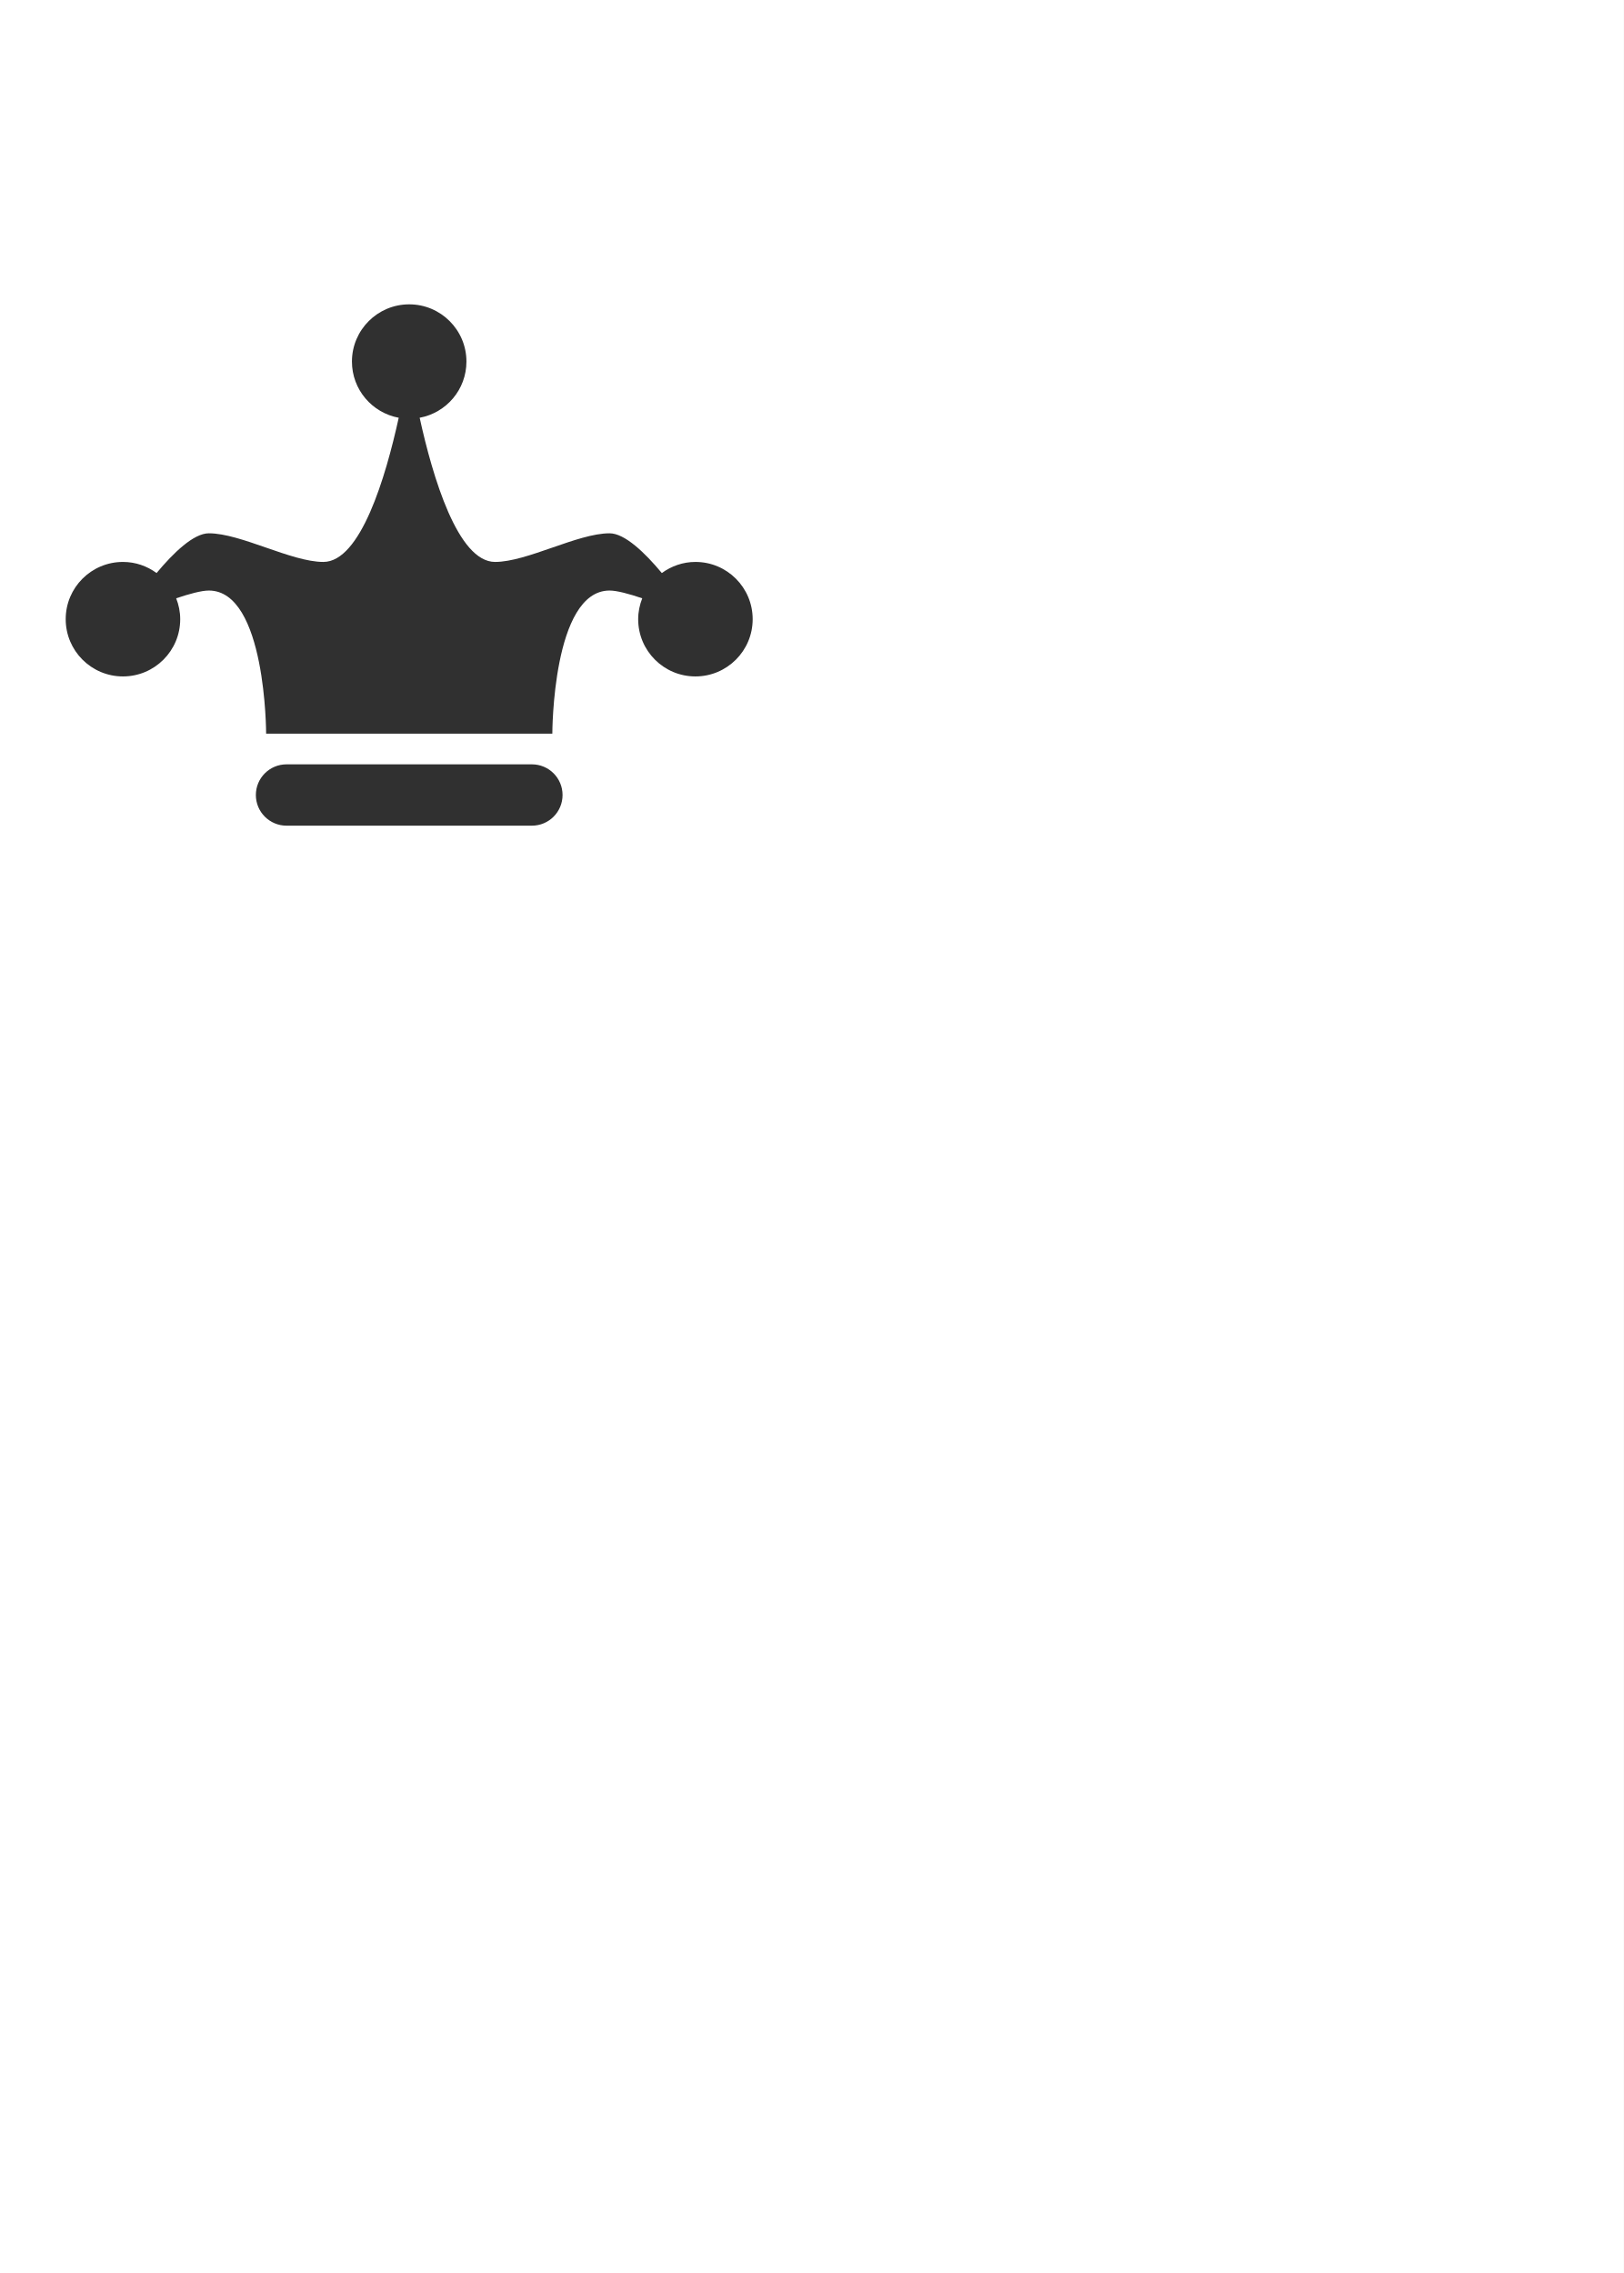
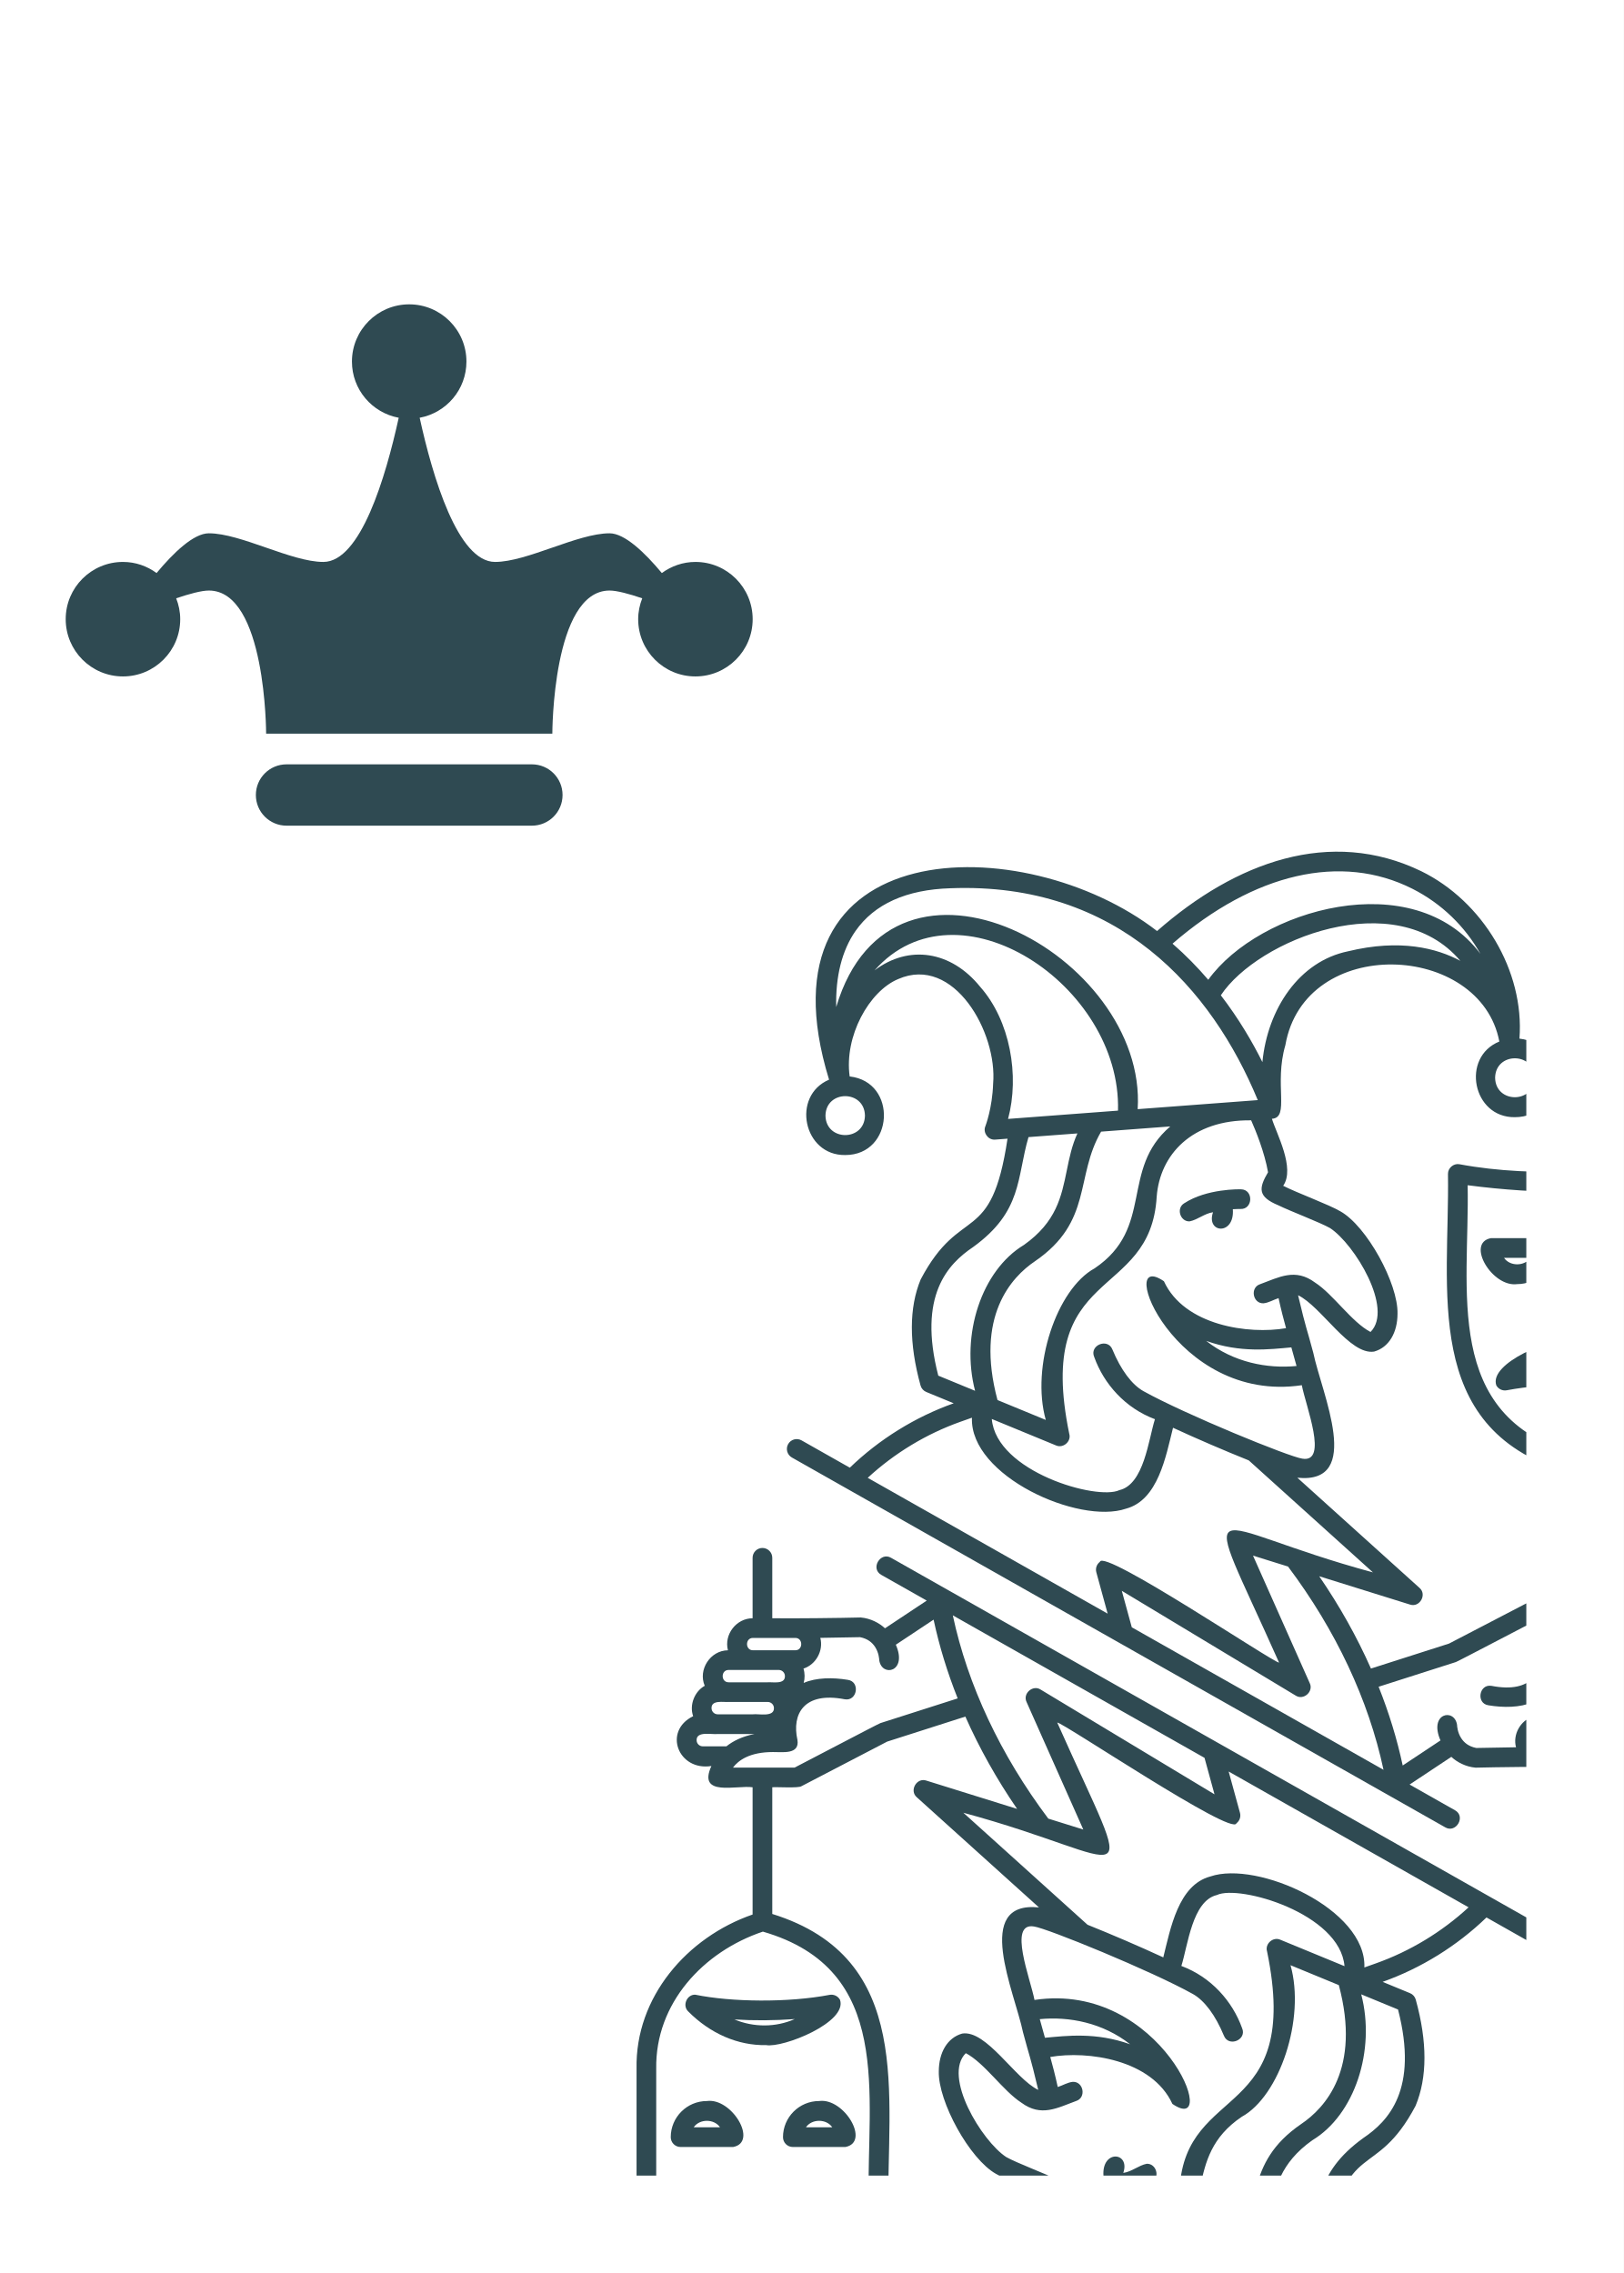
<svg xmlns="http://www.w3.org/2000/svg" width="250" height="350" viewBox="0 0 250 350" fill="none">
  <g clip-path="url(#clip0_76_5686)">
    <rect width="250" height="350" fill="white" />
-     <path d="M81.892 117.694C84.503 117.694 86.614 119.805 86.614 122.416C86.614 125.027 84.503 127.138 81.892 127.138H44.117C41.51 127.138 39.394 125.027 39.394 122.416C39.394 119.805 41.51 117.694 44.117 117.694H81.892Z" fill="#303030" />
-     <path d="M63.002 46.863C67.866 46.863 71.815 50.811 71.815 55.674C71.815 59.99 68.712 63.57 64.614 64.326C66.62 73.453 70.488 86.527 76.225 86.527C81.15 86.526 88.923 82.118 93.853 82.118C96.19 82.119 99.288 85.102 101.899 88.237C103.358 87.175 105.138 86.527 107.074 86.527C111.942 86.527 115.885 90.475 115.885 95.344C115.885 100.212 111.938 104.158 107.07 104.158C102.202 104.158 98.257 100.212 98.257 95.344C98.257 94.201 98.494 93.124 98.881 92.127C96.879 91.447 94.981 90.933 93.853 90.933C85.041 90.933 85.04 112.971 85.04 112.971H40.974C40.974 112.971 40.974 90.933 32.158 90.933C31.029 90.933 29.131 91.448 27.125 92.127C27.517 93.124 27.747 94.206 27.747 95.344C27.747 100.212 23.8 104.158 18.932 104.158C14.064 104.158 10.116 100.207 10.116 95.34C10.116 90.471 14.064 86.527 18.932 86.527C20.873 86.527 22.653 87.17 24.107 88.237C26.718 85.102 29.811 82.118 32.154 82.118C37.079 82.118 44.856 86.527 49.781 86.527C55.518 86.527 59.387 73.458 61.389 64.326C57.295 63.57 54.187 59.99 54.187 55.674C54.188 50.811 58.134 46.864 63.002 46.863Z" fill="#303030" />
+     <path d="M81.892 117.694C84.503 117.694 86.614 119.805 86.614 122.416C86.614 125.027 84.503 127.138 81.892 127.138H44.117C41.51 127.138 39.394 125.027 39.394 122.416C39.394 119.805 41.51 117.694 44.117 117.694H81.892Z" fill="#2F4A52" />
+     <path d="M63.002 46.863C67.866 46.863 71.815 50.811 71.815 55.674C71.815 59.99 68.712 63.57 64.614 64.326C66.62 73.453 70.488 86.527 76.225 86.527C81.15 86.526 88.923 82.118 93.853 82.118C96.19 82.119 99.288 85.102 101.899 88.237C103.358 87.175 105.138 86.527 107.074 86.527C111.942 86.527 115.885 90.475 115.885 95.344C115.885 100.212 111.938 104.158 107.07 104.158C102.202 104.158 98.257 100.212 98.257 95.344C98.257 94.201 98.494 93.124 98.881 92.127C96.879 91.447 94.981 90.933 93.853 90.933C85.041 90.933 85.04 112.971 85.04 112.971H40.974C40.974 112.971 40.974 90.933 32.158 90.933C31.029 90.933 29.131 91.448 27.125 92.127C27.517 93.124 27.747 94.206 27.747 95.344C27.747 100.212 23.8 104.158 18.932 104.158C14.064 104.158 10.116 100.207 10.116 95.34C10.116 90.471 14.064 86.527 18.932 86.527C20.873 86.527 22.653 87.17 24.107 88.237C26.718 85.102 29.811 82.118 32.154 82.118C37.079 82.118 44.856 86.527 49.781 86.527C55.518 86.527 59.387 73.458 61.389 64.326C57.295 63.57 54.187 59.99 54.187 55.674C54.188 50.811 58.134 46.864 63.002 46.863Z" fill="#2F4A52" />
+     <g clip-path="url(#clip1_76_5686)">
+       <path d="M191.063 183.131C193.029 183.157 192.939 186.246 190.98 186.161C190.96 186.161 190.506 186.151 189.813 186.197C190.123 190.284 185.649 189.923 186.763 186.665C185.456 186.843 184.388 187.829 183.152 188.069C181.707 188.125 181.058 186.048 182.322 185.284C185.805 183.01 190.844 183.125 191.063 183.131Z" fill="#2F4A52" />
+       <path fill-rule="evenodd" clip-rule="evenodd" d="M230.38 213.324C229.179 209.853 239.137 205.885 241.748 206.34C246.082 206.257 250.346 208.099 253.743 211.521C254.701 212.418 253.963 214.151 252.669 214.104C247.075 212.956 238.332 212.864 231.986 214.078C231.345 214.199 230.697 213.895 230.38 213.324ZM246.637 210.291C243.648 209.058 240.296 209.053 237.345 210.351C240.424 210.122 243.649 210.103 246.637 210.291Z" fill="#2F4A52" />
+       <path fill-rule="evenodd" clip-rule="evenodd" d="M237.643 190.652C238.479 190.652 239.157 191.33 239.157 192.167C239.157 195.234 236.663 197.731 233.597 197.731C229.75 198.263 225.658 191.391 229.55 190.652H237.643ZM231.569 193.683C232.471 195.016 234.722 195.016 235.625 193.683H231.569Z" fill="#2F4A52" />
+       <path fill-rule="evenodd" clip-rule="evenodd" d="M254.925 190.652C255.761 190.652 256.439 191.33 256.44 192.167C256.44 195.235 253.944 197.731 250.878 197.731C247.031 198.262 242.939 191.39 246.832 190.652H254.925ZM248.851 193.683C249.754 195.015 252.003 195.016 252.906 193.683H248.851Z" fill="#2F4A52" />
+       <path fill-rule="evenodd" clip-rule="evenodd" d="M178.148 143.363C190.266 132.716 204.827 127.383 218.826 134.15C228.264 138.77 234.742 149.475 233.942 159.927C241.354 160.768 240.747 172.034 233.235 172.026C226.719 172.118 224.903 162.794 230.846 160.376C227.953 145.087 200.871 143.84 197.9 160.946C196.131 166.982 198.622 172.096 195.832 172.271C196.506 174.507 199.456 179.869 197.567 182.591C199.731 183.696 204.656 185.502 206.368 186.519C210.425 188.79 215.289 197.656 215.169 202.303C215.159 205.193 213.858 207.472 211.565 208.119C207.825 208.709 203.406 201.135 199.858 199.444C201.188 205.044 201.115 204.211 202.2 208.306C203.497 214.564 209.985 228.591 199.748 227.542L218.548 244.499C219.755 245.522 218.576 247.586 217.083 247.071L203.114 242.714C206.262 247.304 208.93 252.071 211.079 256.926L223.107 253.079L236.305 246.212C236.747 245.875 240.229 246.115 240.807 246.042V226.536C218.874 219.707 223.207 198.666 222.939 180.766C222.918 179.869 223.788 179.118 224.671 179.265C236.767 181.527 249.26 179.978 261.182 179.62C261.514 179.907 261.704 180.327 261.704 180.766C261.704 180.891 261.704 202.699 261.704 202.699C261.926 213.712 253.94 222.949 243.837 226.448V246.042C246.27 246.406 252.374 244.497 250.181 249.316C255.291 248.508 257.677 254.689 252.991 256.99C253.603 258.734 252.762 260.811 251.207 261.668C252.272 264.152 250.34 267.118 247.634 267.136C248.268 269.568 246.347 272.062 243.837 272.068V281.377C243.837 282.213 243.158 282.893 242.322 282.893C241.486 282.893 240.807 282.213 240.807 281.377V272.07C238.035 272.019 230.086 272.107 227.193 272.188C225.659 272.058 224.312 271.327 223.455 270.522L217.028 274.788C217.028 274.788 223.939 278.7 224.004 278.737C225.755 279.693 224.17 282.354 222.514 281.375C222.514 281.375 172.408 253.01 172.213 252.899L121.921 224.428C121.194 224.015 120.938 223.09 121.35 222.362C121.762 221.634 122.686 221.379 123.414 221.791L130.843 225.996C135.384 221.615 140.895 218.193 146.836 216.079L142.617 214.34C142.184 214.162 141.857 213.794 141.733 213.343C139.938 206.848 139.948 201.349 141.758 196.998C147.96 185.241 152.592 192.16 155.124 175.336L153.237 175.479C153.199 175.482 153.161 175.483 153.123 175.483C152.089 175.515 151.303 174.359 151.717 173.407C151.734 173.363 152.786 170.632 152.907 166.862C153.596 159.016 146.856 146.992 138.282 150.761C133.799 152.632 129.958 159.581 130.82 165.753C138.248 166.572 137.659 177.862 130.134 177.855C123.677 177.95 121.799 168.744 127.647 166.249C115.842 127.885 157.711 127.545 178.148 143.363ZM201.656 259.174C202.286 260.471 200.695 261.871 199.491 261.089L172.719 244.957L174.257 250.574L213.012 272.515C210.724 261.784 205.676 251.026 198.31 241.217L192.92 239.536C192.949 239.601 201.592 259.029 201.656 259.174ZM237.375 249.071C237.093 249.194 224.46 255.837 224.153 255.926L212.26 259.728C213.859 263.739 215.101 267.797 215.968 271.854L221.784 267.994C219.937 263.777 223.94 262.96 224.336 265.596C224.342 265.781 224.398 266.752 224.975 267.647C225.425 268.337 226.108 268.918 227.288 269.156L233.413 269.049C232.885 267.061 234.116 264.917 236.003 264.317C235.786 263.626 235.774 262.809 235.972 262.11C234.034 262.958 231.456 262.965 229.173 262.585C227.226 262.303 227.721 259.252 229.653 259.592C235.957 260.818 237.82 257.294 236.934 253.34C236.56 251.02 239.289 251.496 240.715 251.467C244.275 251.467 246.016 250.198 246.859 249.073C246.859 249.073 237.449 249.071 237.375 249.071ZM237.274 267.139C236.04 267.122 236.043 269.057 237.274 269.04H243.77C245.003 269.057 245 267.122 243.77 267.139H237.274ZM241.501 262.208C240.711 262.27 238.832 261.852 238.86 263.159C238.86 263.682 239.286 264.108 239.809 264.108H247.518C248.752 264.125 248.748 262.191 247.518 262.208H241.501ZM243.8 257.277C242.97 257.402 240.521 256.779 240.55 258.227C240.55 258.751 240.977 259.178 241.501 259.178H247.518C248.308 259.116 250.187 259.533 250.159 258.227C250.159 257.704 249.733 257.278 249.21 257.277C249.21 257.277 243.866 257.278 243.8 257.277ZM147.902 218.916C142.628 220.785 137.717 223.76 133.601 227.558L170.54 248.47L168.797 242.105C168.633 241.508 168.849 240.872 169.343 240.497C169.894 238.41 196.077 256.042 196.933 256.009C184.353 227.765 184.666 234.89 211.387 242.12L192.269 224.874C188.585 223.397 184.26 221.539 180.605 219.849C179.5 224.248 178.31 230.996 173.359 232.309C166.12 234.798 149.288 227.275 149.646 218.299L147.902 218.916ZM247.874 252.344C246.877 253.141 245.475 253.876 243.53 254.246H249.21C250.041 254.122 252.488 254.745 252.458 253.297C252.458 252.773 252.032 252.348 251.509 252.347C251.439 252.344 247.965 252.353 247.874 252.344ZM192.636 172.511C183.465 172.389 178.578 177.848 178.092 184.26C177.132 200.582 159.234 194.604 164.626 220.766C164.989 221.937 163.701 223.067 162.589 222.57L152.703 218.497C153.398 226.629 168.934 231.089 172.351 229.451C176.143 228.568 176.829 221.645 177.821 218.53C173.23 216.817 169.952 213.086 168.472 208.953C167.689 207.144 170.555 205.972 171.271 207.794C172.568 210.932 174.265 213.211 176.049 214.21C182.456 217.777 198.497 224.337 200.519 224.607C204.541 225.28 201.059 216.548 200.434 213.296C180.774 216.22 171.55 192.041 179.202 197.286C182.351 204.132 192.264 205.51 198.006 204.514C197.686 203.361 197.229 201.633 196.854 199.889C196.07 200.135 195.327 200.614 194.521 200.685C192.89 200.74 192.427 198.267 194.002 197.745C196.905 196.686 199.413 195.212 202.473 197.49C205.266 199.29 208.121 203.594 211.013 205.098C214.603 201.535 208.563 191.579 204.786 189.103C203.205 188.211 198.792 186.556 196.826 185.597C193.637 184.276 193.774 182.978 195.234 180.504C194.703 177.441 193.337 174.096 192.636 172.511ZM258.676 182.504C247.816 183.926 236.829 183.926 225.968 182.504C226.285 198.693 222.047 217.97 242.255 223.815C251.426 220.736 258.837 212.783 258.676 202.699V182.504ZM169.532 174.252C165.503 181.161 168.27 188.091 159.368 194.194C155.711 196.655 150.126 202.699 153.58 215.581L161.015 218.644C158.696 210.435 162.698 198.484 168.532 195.3C177.773 189.057 172.416 180.086 180.182 173.449L169.532 174.252ZM158.353 175.093C156.51 181.392 157.443 186.515 149.811 192.033C145.967 194.621 141.276 199.48 144.463 211.824L150.129 214.159C147.88 205.558 151.125 195.614 157.66 191.691C162.632 188.158 163.419 184.298 164.251 180.213C164.638 178.314 165.035 176.371 165.886 174.526L158.353 175.093ZM185.71 206.471C189.944 209.79 195.091 210.775 199.622 210.339C199.36 209.395 199.062 208.335 198.824 207.472C195.533 207.767 191.005 208.366 185.71 206.471ZM133.173 171.784C133.102 167.789 127.166 167.789 127.095 171.784C127.166 175.78 133.101 175.78 133.173 171.784ZM172.133 171.016C172.673 151.723 147.412 134.944 134.644 149.427C139.942 145.41 146.452 146.429 150.907 151.942C155.533 157.152 156.999 165.639 155.207 172.292L172.133 171.016ZM193.655 169.396C186.61 152.352 172.198 135.78 146.348 136.774C139.557 136.978 134.621 139.197 131.715 143.363C129.623 146.36 128.63 150.396 128.748 155.065C137.416 125.868 176.679 147.098 175.163 170.789C175.587 170.757 193.236 169.427 193.655 169.396ZM236.274 165.955C236.202 161.96 230.268 161.96 230.196 165.955C230.267 169.95 236.202 169.951 236.274 165.955ZM224.844 147.952C214.893 136.187 193.665 144.65 187.967 153.256C190.795 156.94 192.888 160.566 194.367 163.546C195.157 155.349 200.034 148.025 207.544 146.485C215.596 144.526 221.244 146.019 224.844 147.952ZM217.461 136.854C206.528 131.331 193.1 134.415 180.529 145.307C182.577 147.088 184.404 148.969 186.03 150.868C193.853 139.991 217.662 133.146 227.937 146.88C225.588 142.689 221.976 139.135 217.461 136.854Z" fill="#2F4A52" />
+       <path d="M168.648 338.119C166.682 338.093 166.772 335.004 168.731 335.089C168.751 335.089 169.205 335.099 169.898 335.053C169.588 330.966 174.062 331.327 172.948 334.585C174.255 334.407 175.324 333.421 176.559 333.181C178.005 333.125 178.653 335.202 177.389 335.966C173.906 338.24 168.867 338.125 168.648 338.119Z" fill="#2F4A52" />
+       <path fill-rule="evenodd" clip-rule="evenodd" d="M129.331 307.926C130.532 311.397 120.574 315.365 117.963 314.91C113.629 314.993 109.365 313.151 105.968 309.729C105.01 308.832 105.748 307.099 107.042 307.146C112.636 308.294 121.379 308.386 127.726 307.172C128.366 307.051 129.014 307.355 129.331 307.926ZM113.074 310.959C116.064 312.192 119.416 312.197 122.366 310.899C119.288 311.128 116.062 311.147 113.074 310.959Z" fill="#2F4A52" />
+       <path fill-rule="evenodd" clip-rule="evenodd" d="M122.068 330.598C121.232 330.598 120.554 329.92 120.554 329.083C120.554 326.015 123.048 323.519 126.114 323.519C129.961 322.987 134.054 329.859 130.161 330.598L122.068 330.598ZM128.142 327.567C127.24 326.234 124.989 326.234 124.086 327.567L128.142 327.567Z" fill="#2F4A52" />
+       <path fill-rule="evenodd" clip-rule="evenodd" d="M104.786 330.598C103.95 330.598 103.272 329.92 103.272 329.083C103.272 326.015 105.767 323.519 108.833 323.519C112.68 322.988 116.772 329.86 112.879 330.598L104.786 330.598ZM110.86 327.567C109.958 326.235 107.708 326.234 106.805 327.567L110.86 327.567Z" fill="#2F4A52" />
+       <path fill-rule="evenodd" clip-rule="evenodd" d="M181.563 377.887C169.445 388.534 154.885 393.867 140.885 387.1C131.447 382.48 124.969 371.775 125.769 361.323C118.357 360.482 118.964 349.216 126.476 349.224C132.992 349.132 134.809 358.456 128.865 360.874C131.758 376.163 158.84 377.41 161.811 360.304C163.58 354.268 161.09 349.154 163.879 348.979C163.205 346.743 160.255 341.381 162.144 338.659C159.98 337.554 155.056 335.748 153.343 334.731C149.286 332.46 144.422 323.594 144.542 318.947C144.553 316.057 145.853 313.778 148.146 313.131C151.887 312.541 156.305 320.115 159.853 321.806C158.523 316.206 158.596 317.039 157.511 312.944C156.215 306.686 149.726 292.659 159.963 293.708L141.163 276.751C139.957 275.728 141.135 273.664 142.629 274.179L156.597 278.536C153.449 273.946 150.781 269.179 148.632 264.324L136.604 268.171L123.406 275.038C122.964 275.375 119.482 275.135 118.904 275.208L118.904 294.714C140.837 301.543 136.504 322.584 136.772 340.484C136.793 341.381 135.924 342.132 135.04 341.985C122.945 339.723 110.451 341.272 98.53 341.63C98.197 341.343 98.007 340.923 98.007 340.484C98.007 340.359 98.007 318.551 98.007 318.551C97.785 307.538 105.771 298.301 115.874 294.802L115.874 275.208C113.441 274.844 107.337 276.753 109.53 271.934C104.42 272.742 102.034 266.561 106.721 264.26C106.108 262.516 106.95 260.439 108.505 259.582C107.439 257.098 109.372 254.132 112.077 254.114C111.443 251.682 113.364 249.188 115.874 249.182L115.874 239.873C115.874 239.037 116.553 238.357 117.389 238.357C118.225 238.357 118.904 239.037 118.904 239.873L118.904 249.18C121.677 249.231 129.625 249.143 132.518 249.062C134.052 249.192 135.399 249.923 136.256 250.728L142.684 246.462C142.684 246.462 135.773 242.55 135.707 242.513C133.957 241.557 135.541 238.896 137.198 239.875C137.198 239.875 187.303 268.24 187.498 268.351L237.79 296.822C238.518 297.235 238.773 298.16 238.361 298.888C237.949 299.616 237.025 299.871 236.298 299.459L228.868 295.254C224.327 299.635 218.816 303.057 212.875 305.171L217.095 306.91C217.527 307.088 217.854 307.456 217.978 307.907C219.773 314.402 219.763 319.901 217.953 324.252C211.751 336.009 207.119 329.09 204.587 345.914L206.474 345.771C206.512 345.768 206.55 345.767 206.588 345.767C207.622 345.735 208.408 346.891 207.994 347.843C207.977 347.887 206.925 350.618 206.804 354.388C206.115 362.234 212.855 374.258 221.429 370.489C225.912 368.618 229.754 361.669 228.891 355.497C221.463 354.678 222.053 343.388 229.577 343.395C236.034 343.3 237.912 352.506 232.065 355.001C243.869 393.365 202 393.705 181.563 377.887ZM158.055 262.076C157.425 260.779 159.016 259.379 160.22 260.161L186.992 276.293L185.454 270.676L146.7 248.735C148.987 259.466 154.035 270.224 161.402 280.033L166.791 281.714C166.762 281.649 158.119 262.221 158.055 262.076ZM122.336 272.179C122.619 272.056 135.251 265.413 135.558 265.324L147.451 261.522C145.852 257.511 144.61 253.453 143.743 249.396L137.927 253.256C139.775 257.473 135.772 258.29 135.375 255.654C135.37 255.469 135.313 254.498 134.737 253.603C134.286 252.913 133.603 252.332 132.423 252.094L126.299 252.201C126.826 254.189 125.596 256.333 123.708 256.933C123.925 257.624 123.937 258.441 123.739 259.14C125.677 258.292 128.256 258.285 130.538 258.665C132.485 258.947 131.99 261.998 130.059 261.658C123.755 260.432 121.892 263.956 122.777 267.91C123.151 270.23 120.422 269.754 118.996 269.783C115.436 269.783 113.695 271.052 112.852 272.177C112.852 272.177 122.262 272.179 122.336 272.179ZM122.438 254.111C123.671 254.128 123.668 252.193 122.438 252.21L115.941 252.21C114.708 252.193 114.711 254.128 115.941 254.111L122.438 254.111ZM118.21 259.042C119 258.98 120.879 259.398 120.851 258.091C120.851 257.568 120.426 257.142 119.902 257.142L112.193 257.142C110.959 257.125 110.964 259.059 112.193 259.042L118.21 259.042ZM115.911 263.973C116.741 263.848 119.19 264.471 119.161 263.023C119.161 262.499 118.734 262.072 118.21 262.072L112.193 262.072C111.403 262.134 109.524 261.717 109.552 263.023C109.552 263.546 109.978 263.972 110.501 263.973C110.501 263.973 115.845 263.972 115.911 263.973ZM211.809 302.334C217.083 300.465 221.994 297.49 226.11 293.692L189.171 272.78L190.915 279.145C191.078 279.742 190.862 280.378 190.369 280.753C189.818 282.84 163.635 265.208 162.778 265.241C175.358 293.485 175.045 286.36 148.324 279.13L167.443 296.376C171.126 297.853 175.451 299.711 179.106 301.401C180.211 297.002 181.401 290.254 186.353 288.941C193.591 286.452 210.423 293.975 210.066 302.951L211.809 302.334ZM111.838 268.906C112.834 268.109 114.236 267.374 116.181 267.004L110.501 267.004C109.671 267.128 107.223 266.505 107.253 267.953C107.253 268.477 107.679 268.902 108.203 268.903C108.272 268.906 111.747 268.897 111.838 268.906ZM167.075 348.739C176.246 348.861 181.133 343.402 181.62 336.99C182.579 320.668 200.478 326.646 195.085 300.484C194.722 299.313 196.01 298.183 197.122 298.68L207.008 302.753C206.314 294.621 190.777 290.161 187.36 291.799C183.568 292.682 182.882 299.605 181.89 302.72C186.481 304.433 189.759 308.164 191.239 312.297C192.022 314.106 189.157 315.278 188.44 313.456C187.144 310.318 185.447 308.039 183.662 307.04C177.255 303.473 161.214 296.913 159.192 296.643C155.17 295.97 158.652 304.702 159.277 307.954C178.937 305.03 188.161 329.209 180.51 323.964C177.36 317.118 167.448 315.74 161.705 316.736C162.026 317.889 162.482 319.617 162.857 321.361C163.642 321.115 164.384 320.636 165.19 320.565C166.821 320.51 167.284 322.983 165.709 323.505C162.806 324.564 160.298 326.038 157.238 323.76C154.445 321.96 151.59 317.656 148.698 316.152C145.108 319.715 151.148 329.671 154.925 332.147C156.506 333.039 160.919 334.694 162.885 335.653C166.074 336.974 165.937 338.272 164.477 340.746C165.008 343.809 166.375 347.154 167.075 348.739ZM101.035 338.746C111.895 337.324 122.883 337.324 133.743 338.746C133.426 322.557 137.664 303.28 117.456 297.435C108.286 300.514 100.874 308.467 101.035 318.551L101.035 338.746ZM190.18 346.998C194.208 340.089 191.441 333.159 200.344 327.056C204.001 324.595 209.585 318.551 206.132 305.669L198.696 302.606C201.015 310.815 197.013 322.766 191.179 325.95C181.938 332.193 187.295 341.164 179.529 347.801L190.18 346.998ZM201.358 346.157C203.201 339.858 202.269 334.735 209.9 329.217C213.744 326.629 218.435 321.77 215.248 309.426L209.582 307.091C211.831 315.692 208.587 325.636 202.052 329.559C197.079 333.092 196.292 336.952 195.46 341.037C195.074 342.936 194.676 344.879 193.825 346.724L201.358 346.157ZM174.001 314.779C169.767 311.46 164.62 310.475 160.089 310.911C160.351 311.855 160.649 312.915 160.887 313.778C164.178 313.483 168.706 312.884 174.001 314.779ZM226.538 349.466C226.609 353.461 232.545 353.461 232.617 349.466C232.545 345.47 226.61 345.47 226.538 349.466ZM187.579 350.234C187.038 369.527 212.299 386.306 225.067 371.823C219.769 375.84 213.259 374.821 208.804 369.308C204.178 364.098 202.712 355.611 204.504 348.958L187.579 350.234ZM166.056 351.854C173.101 368.898 187.513 385.47 213.363 384.476C220.154 384.272 225.091 382.053 227.997 377.887C230.088 374.89 231.082 370.854 230.963 366.185C222.295 395.382 183.032 374.152 184.548 350.461C184.124 350.493 166.476 351.823 166.056 351.854ZM123.437 355.295C123.509 359.29 129.444 359.29 129.516 355.295C129.444 351.3 123.509 351.299 123.437 355.295ZM134.868 373.298C144.818 385.063 166.046 376.6 171.744 367.994C168.916 364.31 166.824 360.684 165.345 357.704C164.554 365.901 159.677 373.225 152.168 374.765C144.115 376.724 138.468 375.231 134.868 373.298ZM142.251 384.396C153.183 389.919 166.611 386.835 179.182 375.943C177.134 374.162 175.307 372.281 173.681 370.382C165.858 381.259 142.049 388.104 131.774 374.37C134.123 378.561 137.735 382.115 142.251 384.396Z" fill="#2F4A52" />
+     </g>
  </g>
  <defs>
    <clipPath id="clip0_76_5686">
      <rect width="250" height="350" fill="white" />
    </clipPath>
+     <clipPath id="clip1_76_5686">
+       <rect width="155" height="238" fill="white" transform="translate(80 97)" />
+     </clipPath>
  </defs>
</svg>
